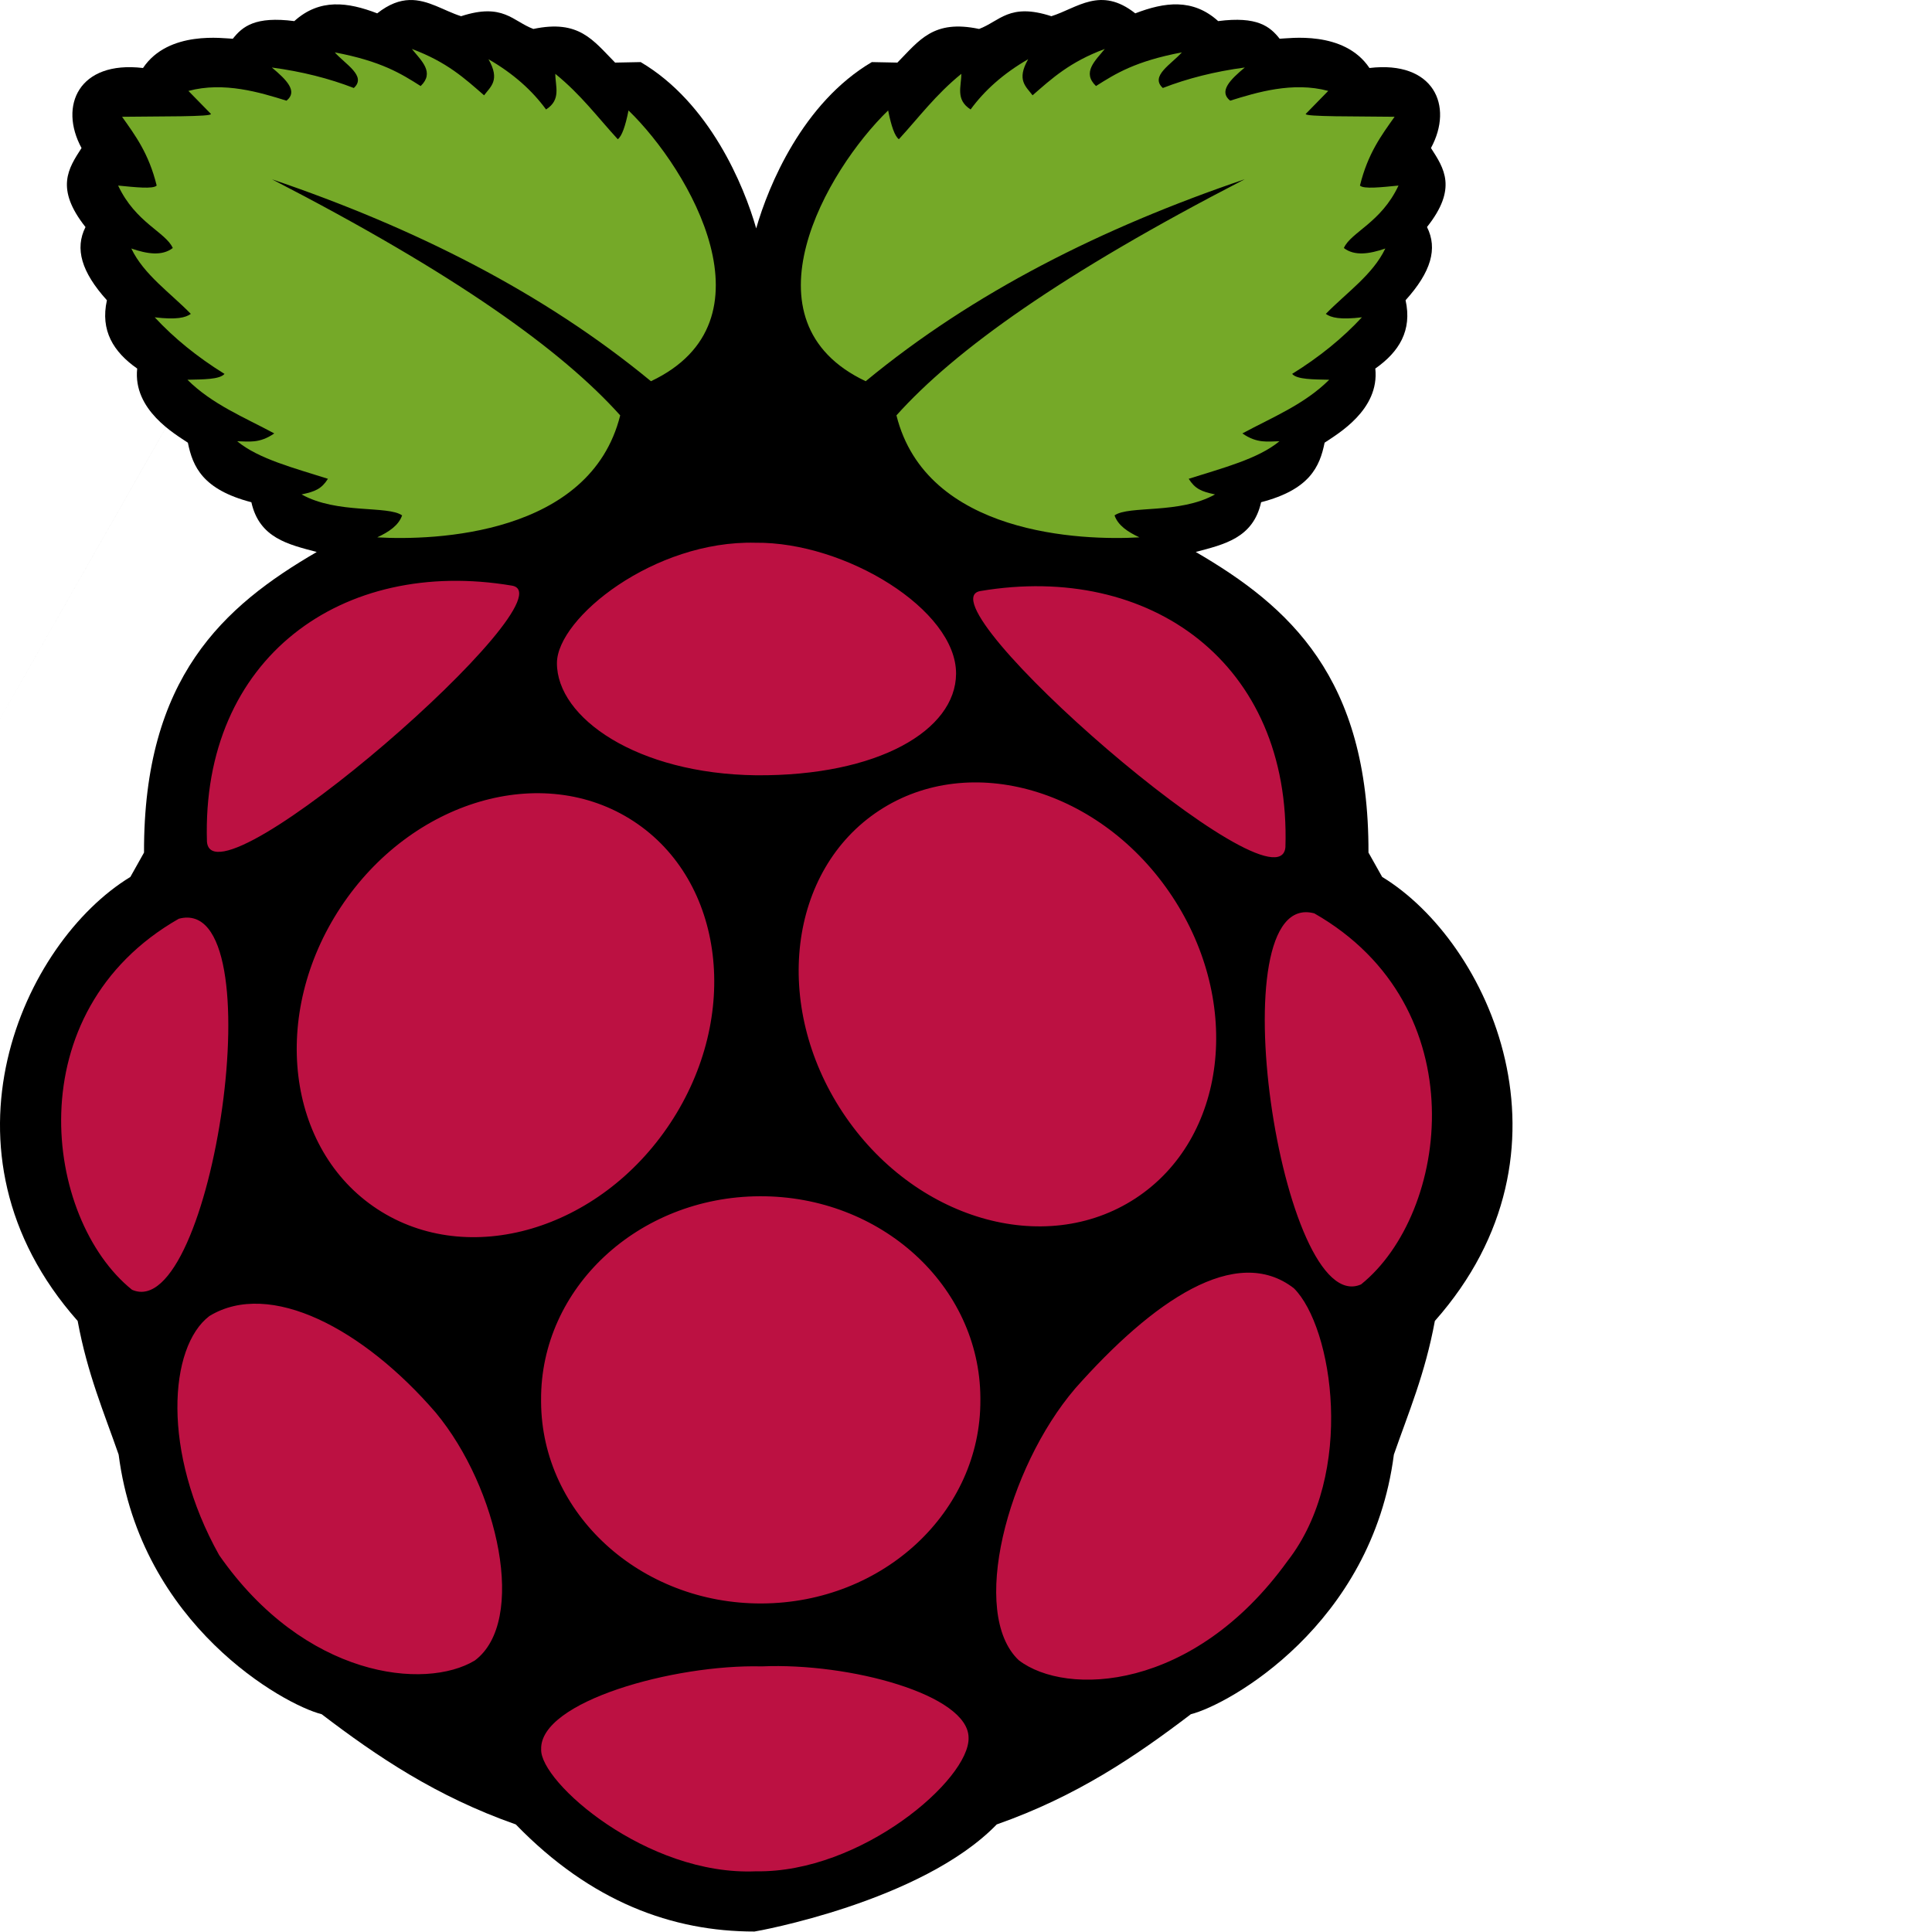
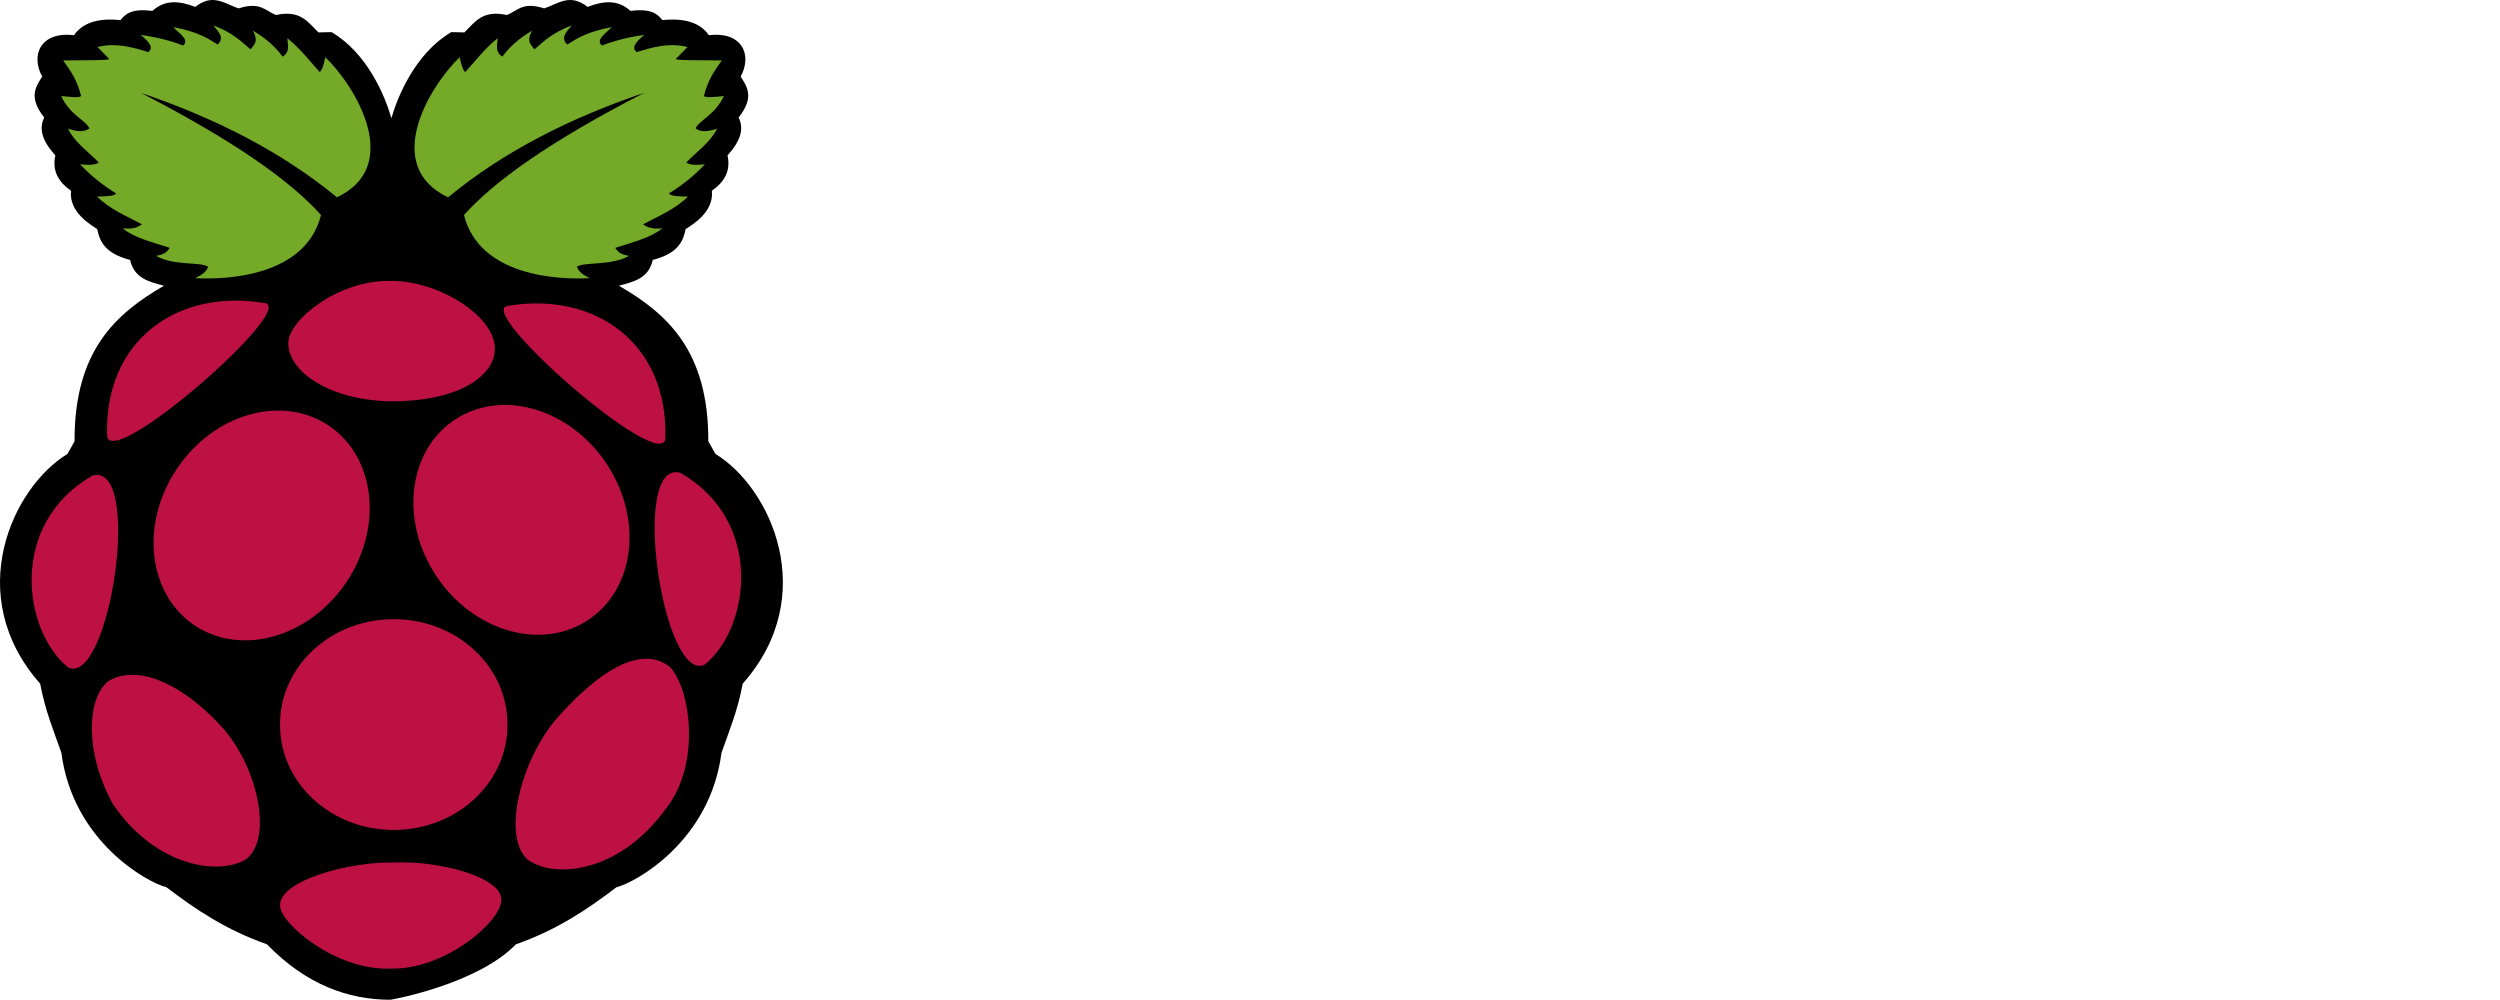
- <svg xmlns="http://www.w3.org/2000/svg" width="25" height="25" viewBox="0 0 256 327" preserveAspectRatio="xMinYMin meet">
+ <svg xmlns="http://www.w3.org/2000/svg" width="25" height="10" viewBox="0 0 256 327" preserveAspectRatio="xMinYMin meet">
  <path d="M69.298.005c-1.653.051-3.433.662-5.453 2.255C58.9.353 54.102-.31 49.813 3.573c-6.623-.859-8.775.914-10.406 2.984-1.454-.03-10.879-1.495-15.202 4.953C13.343 10.225 9.91 17.899 13.8 25.056c-2.219 3.434-4.518 6.827.67 13.375-1.835 3.646-.697 7.602 3.626 12.389-1.14 5.127 1.102 8.743 5.125 11.562-.753 7.015 6.433 11.094 8.578 12.547.824 4.087 2.541 7.945 10.748 10.077 1.354 6.092 6.286 7.144 11.063 8.422-15.787 9.177-29.325 21.25-29.233 50.875l-2.313 4.125c-18.102 11.008-34.388 46.39-8.92 75.148 1.663 9.002 4.453 15.468 6.937 22.624 3.715 28.836 27.962 42.339 34.358 43.936 9.371 7.138 19.352 13.911 32.86 18.656 12.731 13.131 26.525 18.136 40.394 18.128.204 0 28.277-4.996 41.01-18.128 13.506-4.745 23.487-11.518 32.86-18.656 6.394-1.597 30.641-15.1 34.356-43.936 2.484-7.156 5.274-13.622 6.938-22.624 25.466-28.761 9.181-64.144-8.92-75.152l-2.317-4.125c.092-29.622-13.446-41.696-29.233-50.875 4.776-1.278 9.71-2.33 11.062-8.422 8.207-2.133 9.925-5.99 10.748-10.077 2.146-1.453 9.331-5.532 8.58-12.547 4.021-2.819 6.264-6.436 5.123-11.562 4.324-4.787 5.461-8.743 3.626-12.39 5.19-6.544 2.887-9.937.671-13.371 3.888-7.157.457-14.832-10.409-13.546-4.32-6.448-13.744-4.984-15.202-4.954-1.63-2.069-3.782-3.842-10.405-2.983-4.289-3.883-9.085-3.221-14.032-1.313-5.874-4.635-9.76-.92-14.2.485-7.112-2.324-8.739.859-12.233 2.156-7.756-1.639-10.113 1.929-13.83 5.695l-4.326-.086c-11.698 6.894-17.51 20.932-19.57 28.149-2.06-7.218-7.859-21.256-19.555-28.149l-4.325.086c-3.723-3.766-6.079-7.334-13.835-5.695C86.78 3.603 85.16.42 78.042 2.744c-2.914-.922-5.594-2.838-8.749-2.74L-11 141" />
  <path d="M46.008 30.334c31.036 16.001 49.079 28.945 58.964 39.969-5.062 20.289-31.47 21.215-41.126 20.646 1.977-.92 3.627-2.023 4.212-3.716-2.423-1.722-11.014-.182-17.012-3.551 2.304-.478 3.382-.943 4.459-2.643-5.666-1.807-11.77-3.365-15.36-6.359 1.937.024 3.746.434 6.276-1.321-5.075-2.735-10.491-4.903-14.699-9.084 2.624-.064 5.453-.026 6.276-.991-4.645-2.878-8.565-6.078-11.809-9.579 3.672.443 5.223.062 6.111-.578-3.512-3.597-7.956-6.634-10.075-11.066 2.726.94 5.221 1.3 7.019-.082-1.193-2.692-6.305-4.28-9.249-10.571 2.871.279 5.915.626 6.524 0-1.332-5.428-3.618-8.48-5.86-11.642 6.143-.091 15.451.024 15.03-.495L31.89 15.39c6.001-1.616 12.141.259 16.599 1.651 2.001-1.579-.036-3.576-2.478-5.615 5.1.681 9.708 1.853 13.874 3.468 2.225-2.009-1.445-4.019-3.221-6.028 7.879 1.494 11.217 3.595 14.534 5.698 2.407-2.307.138-4.268-1.486-6.276 5.941 2.2 9.001 5.041 12.222 7.845 1.092-1.474 2.775-2.555.743-6.111 4.218 2.431 7.395 5.296 9.745 8.506 2.61-1.662 1.555-3.934 1.569-6.029 4.384 3.566 7.166 7.361 10.571 11.066.686-.5 1.286-2.193 1.817-4.872 10.457 10.145 25.234 35.7 3.798 45.832-18.243-15.046-40.031-25.983-64.176-34.187l.007-.004M210.686 30.334c-31.032 16.003-49.075 28.943-58.959 39.969 5.062 20.289 31.469 21.215 41.125 20.646-1.977-.92-3.627-2.023-4.211-3.716 2.423-1.722 11.014-.182 17.011-3.551-2.304-.478-3.381-.943-4.459-2.643 5.667-1.807 11.771-3.365 15.36-6.359-1.937.024-3.746.434-6.276-1.321 5.076-2.735 10.492-4.903 14.7-9.084-2.625-.064-5.454-.026-6.276-.991 4.645-2.878 8.565-6.078 11.809-9.579-3.673.443-5.223.062-6.111-.578 3.511-3.597 7.956-6.634 10.075-11.066-2.727.94-5.222 1.3-7.02-.082 1.193-2.692 6.306-4.28 9.249-10.571-2.87.279-5.915.626-6.524 0 1.335-5.43 3.621-8.482 5.863-11.644-6.143-.091-15.451.024-15.03-.495l3.799-3.882c-6.001-1.615-12.141.26-16.599 1.652-2.001-1.579.035-3.576 2.477-5.615-5.099.68-9.708 1.853-13.873 3.468-2.226-2.009 1.445-4.019 3.221-6.028-7.879 1.494-11.217 3.595-14.535 5.698-2.407-2.307-.137-4.268 1.487-6.276-5.941 2.2-9.001 5.041-12.222 7.845-1.093-1.474-2.775-2.555-.744-6.111-4.217 2.431-7.394 5.296-9.744 8.506-2.61-1.662-1.555-3.935-1.569-6.029-4.384 3.566-7.166 7.36-10.571 11.066-.686-.5-1.286-2.193-1.817-4.873-10.457 10.146-25.234 35.701-3.798 45.833 18.233-15.05 40.02-25.985 64.166-34.189h-.004" fill="#75A928" />
  <path d="M165.933 236.933c.108 18.933-16.449 34.362-36.98 34.461-20.532.1-37.264-15.167-37.372-34.1a21.72 21.72 0 0 1 0-.361c-.108-18.932 16.448-34.361 36.98-34.461 20.532-.1 37.263 15.167 37.372 34.1v.361M107.246 139.004c15.404 10.093 18.181 32.969 6.202 51.095-11.979 18.127-34.177 24.641-49.581 14.549-15.404-10.093-18.18-32.969-6.202-51.095 11.979-18.127 34.177-24.641 49.581-14.549M148.822 137.177c-15.403 10.092-18.18 32.969-6.202 51.095 11.979 18.127 34.177 24.641 49.581 14.548 15.404-10.092 18.181-32.968 6.202-51.095-11.978-18.126-34.176-24.64-49.581-14.548M30.258 155.504c16.631-4.458 5.615 68.803-7.917 62.792-14.885-11.972-19.679-47.033 7.917-62.792M222.453 154.591c-16.633-4.457-5.615 68.807 7.917 62.796 14.885-11.973 19.679-47.038-7.917-62.796M165.946 100.034c28.701-4.846 52.583 12.206 51.619 43.328-.944 11.932-62.193-41.551-51.619-43.328M86.646 99.121c-28.703-4.847-52.583 12.209-51.619 43.329.944 11.931 62.194-41.552 51.619-43.329M127.874 91.863c-17.13-.446-33.57 12.713-33.61 20.346-.047 9.274 13.544 18.77 33.727 19.011 20.61.147 33.762-7.601 33.828-17.172.076-10.844-18.745-22.353-33.945-22.186v.001M128.92 282.043c14.935-.652 34.975 4.81 35.015 12.057.248 7.036-18.175 22.934-36.005 22.627-18.466.797-36.573-15.126-36.336-20.645-.277-8.092 22.484-14.41 37.326-14.039M73.756 239.098c10.633 12.81 15.481 35.316 6.607 41.951-8.395 5.065-28.782 2.979-43.272-17.838-9.773-17.468-8.514-35.243-1.652-40.465 10.261-6.25 26.115 2.193 38.318 16.352h-.001M181.956 235.037c-11.505 13.475-17.911 38.053-9.519 45.969 8.025 6.15 29.567 5.29 45.479-16.789 11.554-14.829 7.683-39.594 1.083-46.17-9.804-7.583-23.879 2.122-37.043 16.986v.004" fill="#BC1142" />
</svg>
